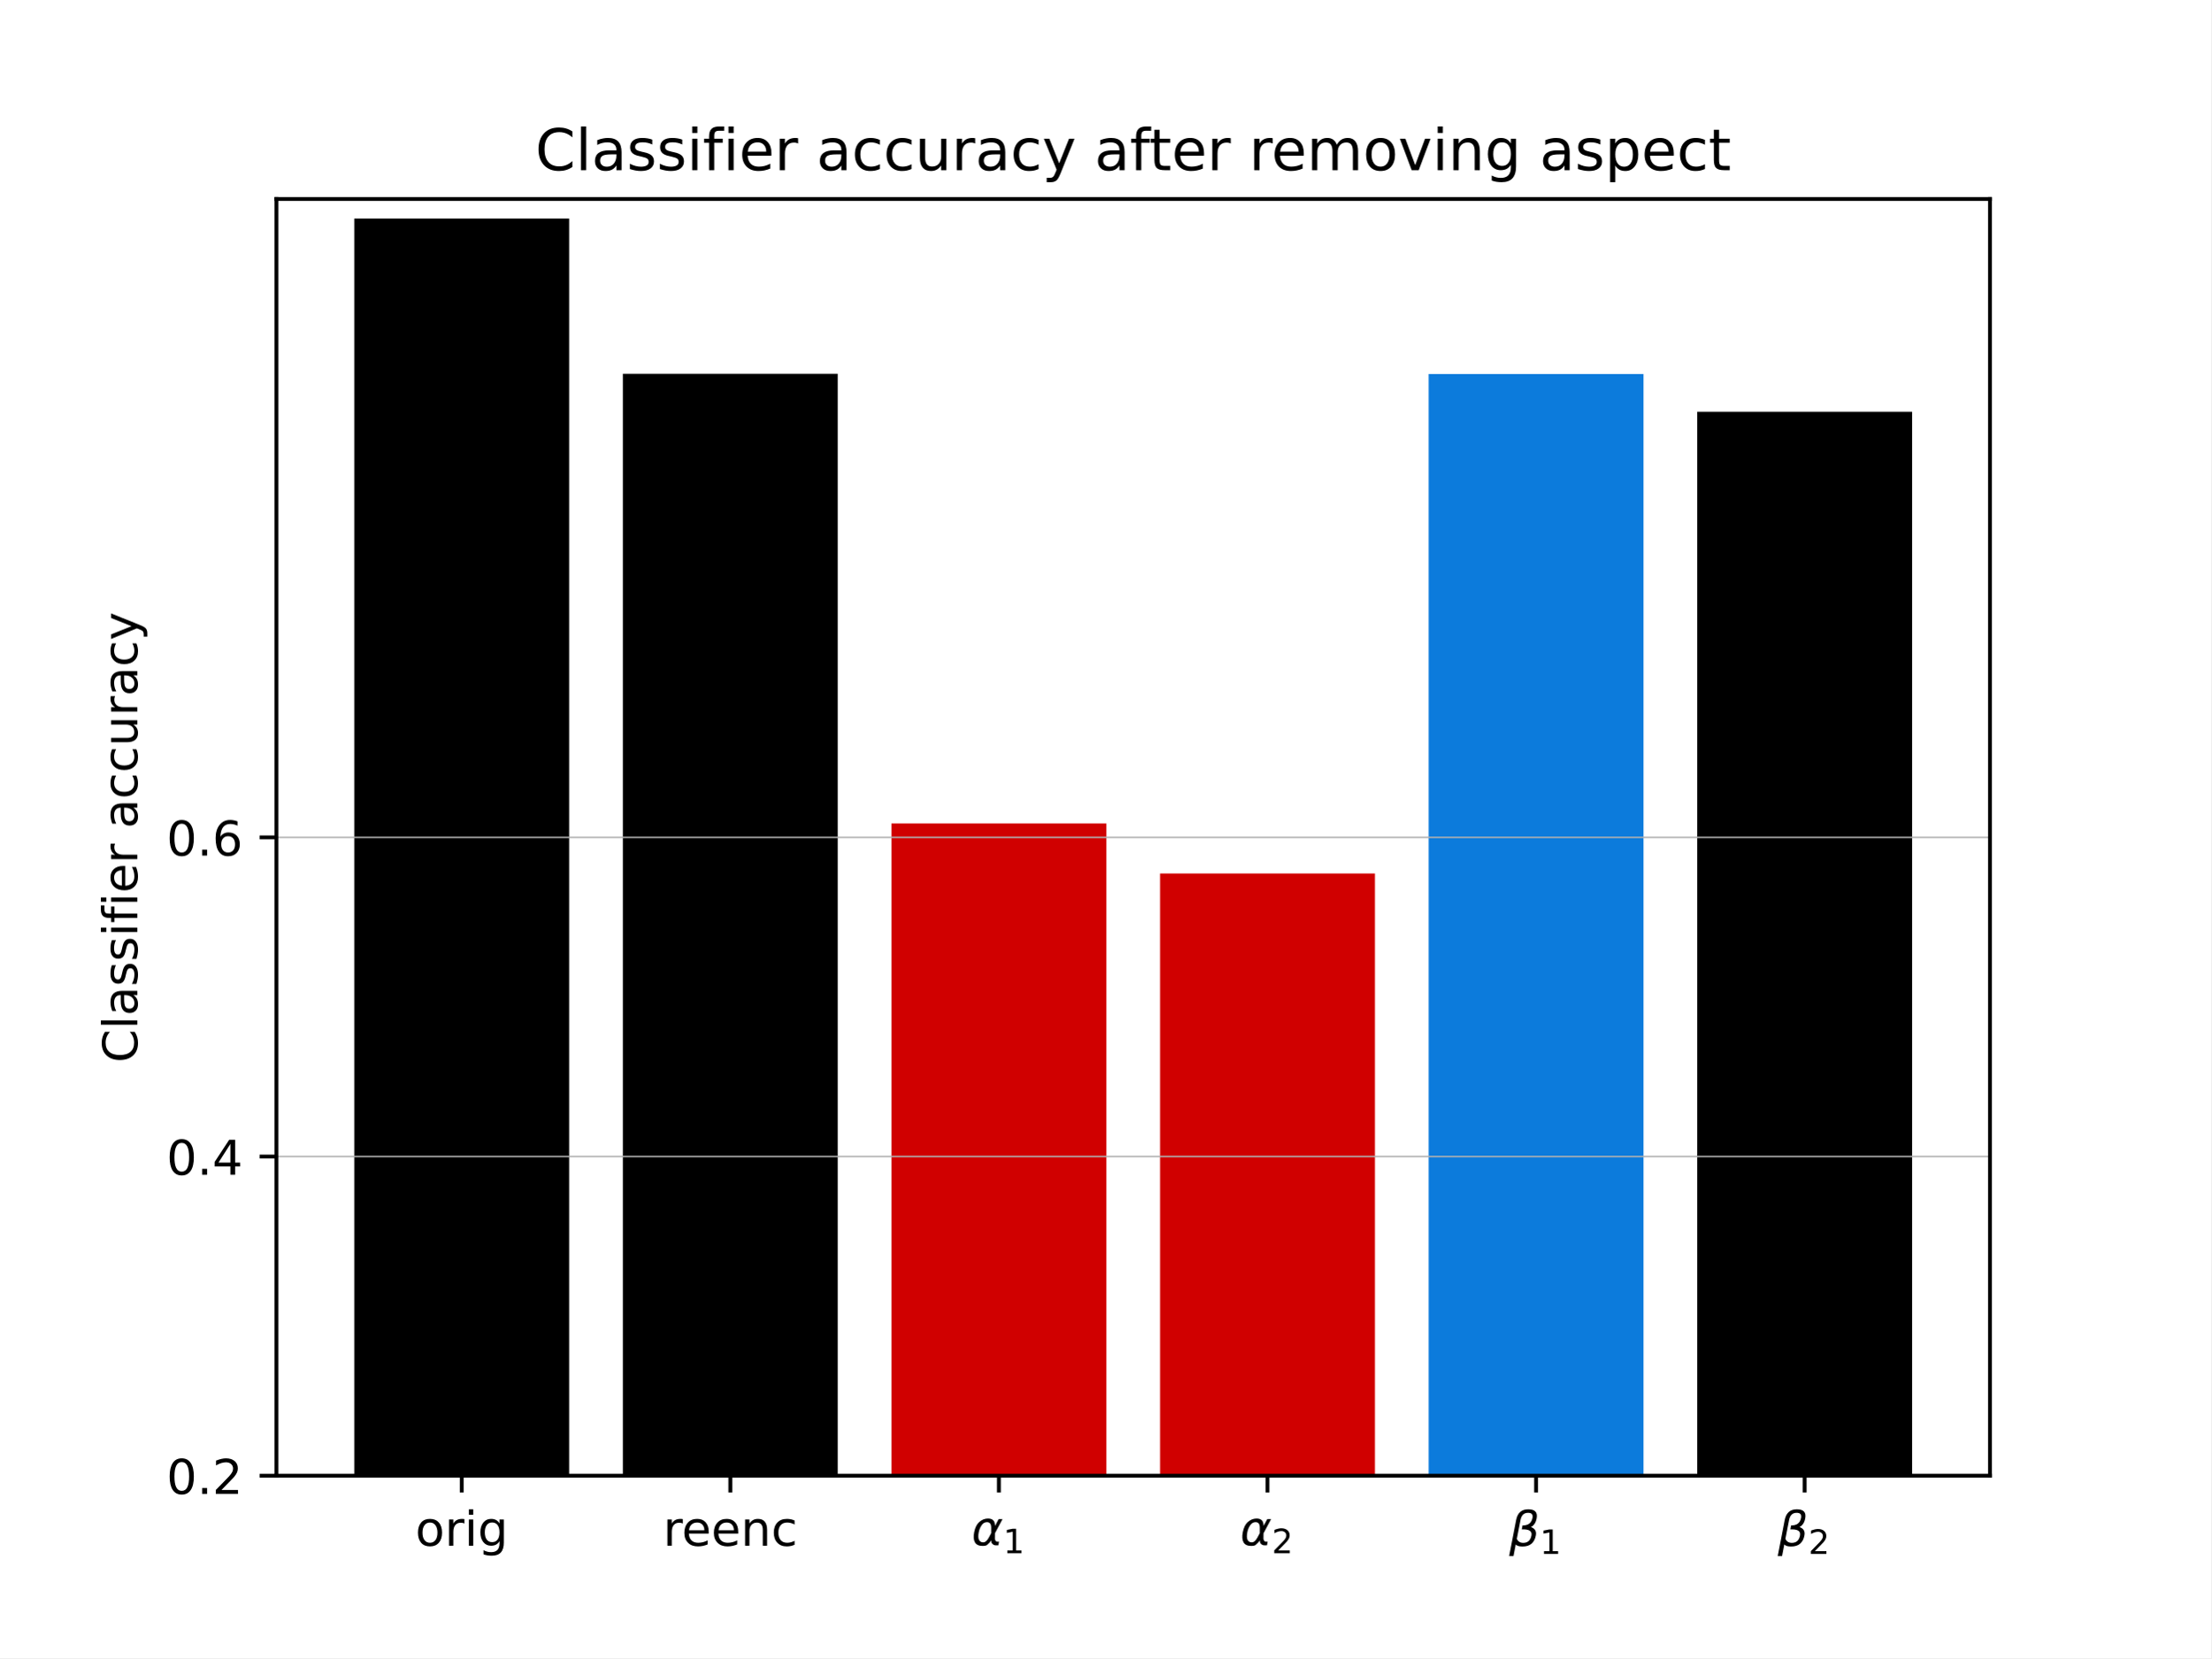
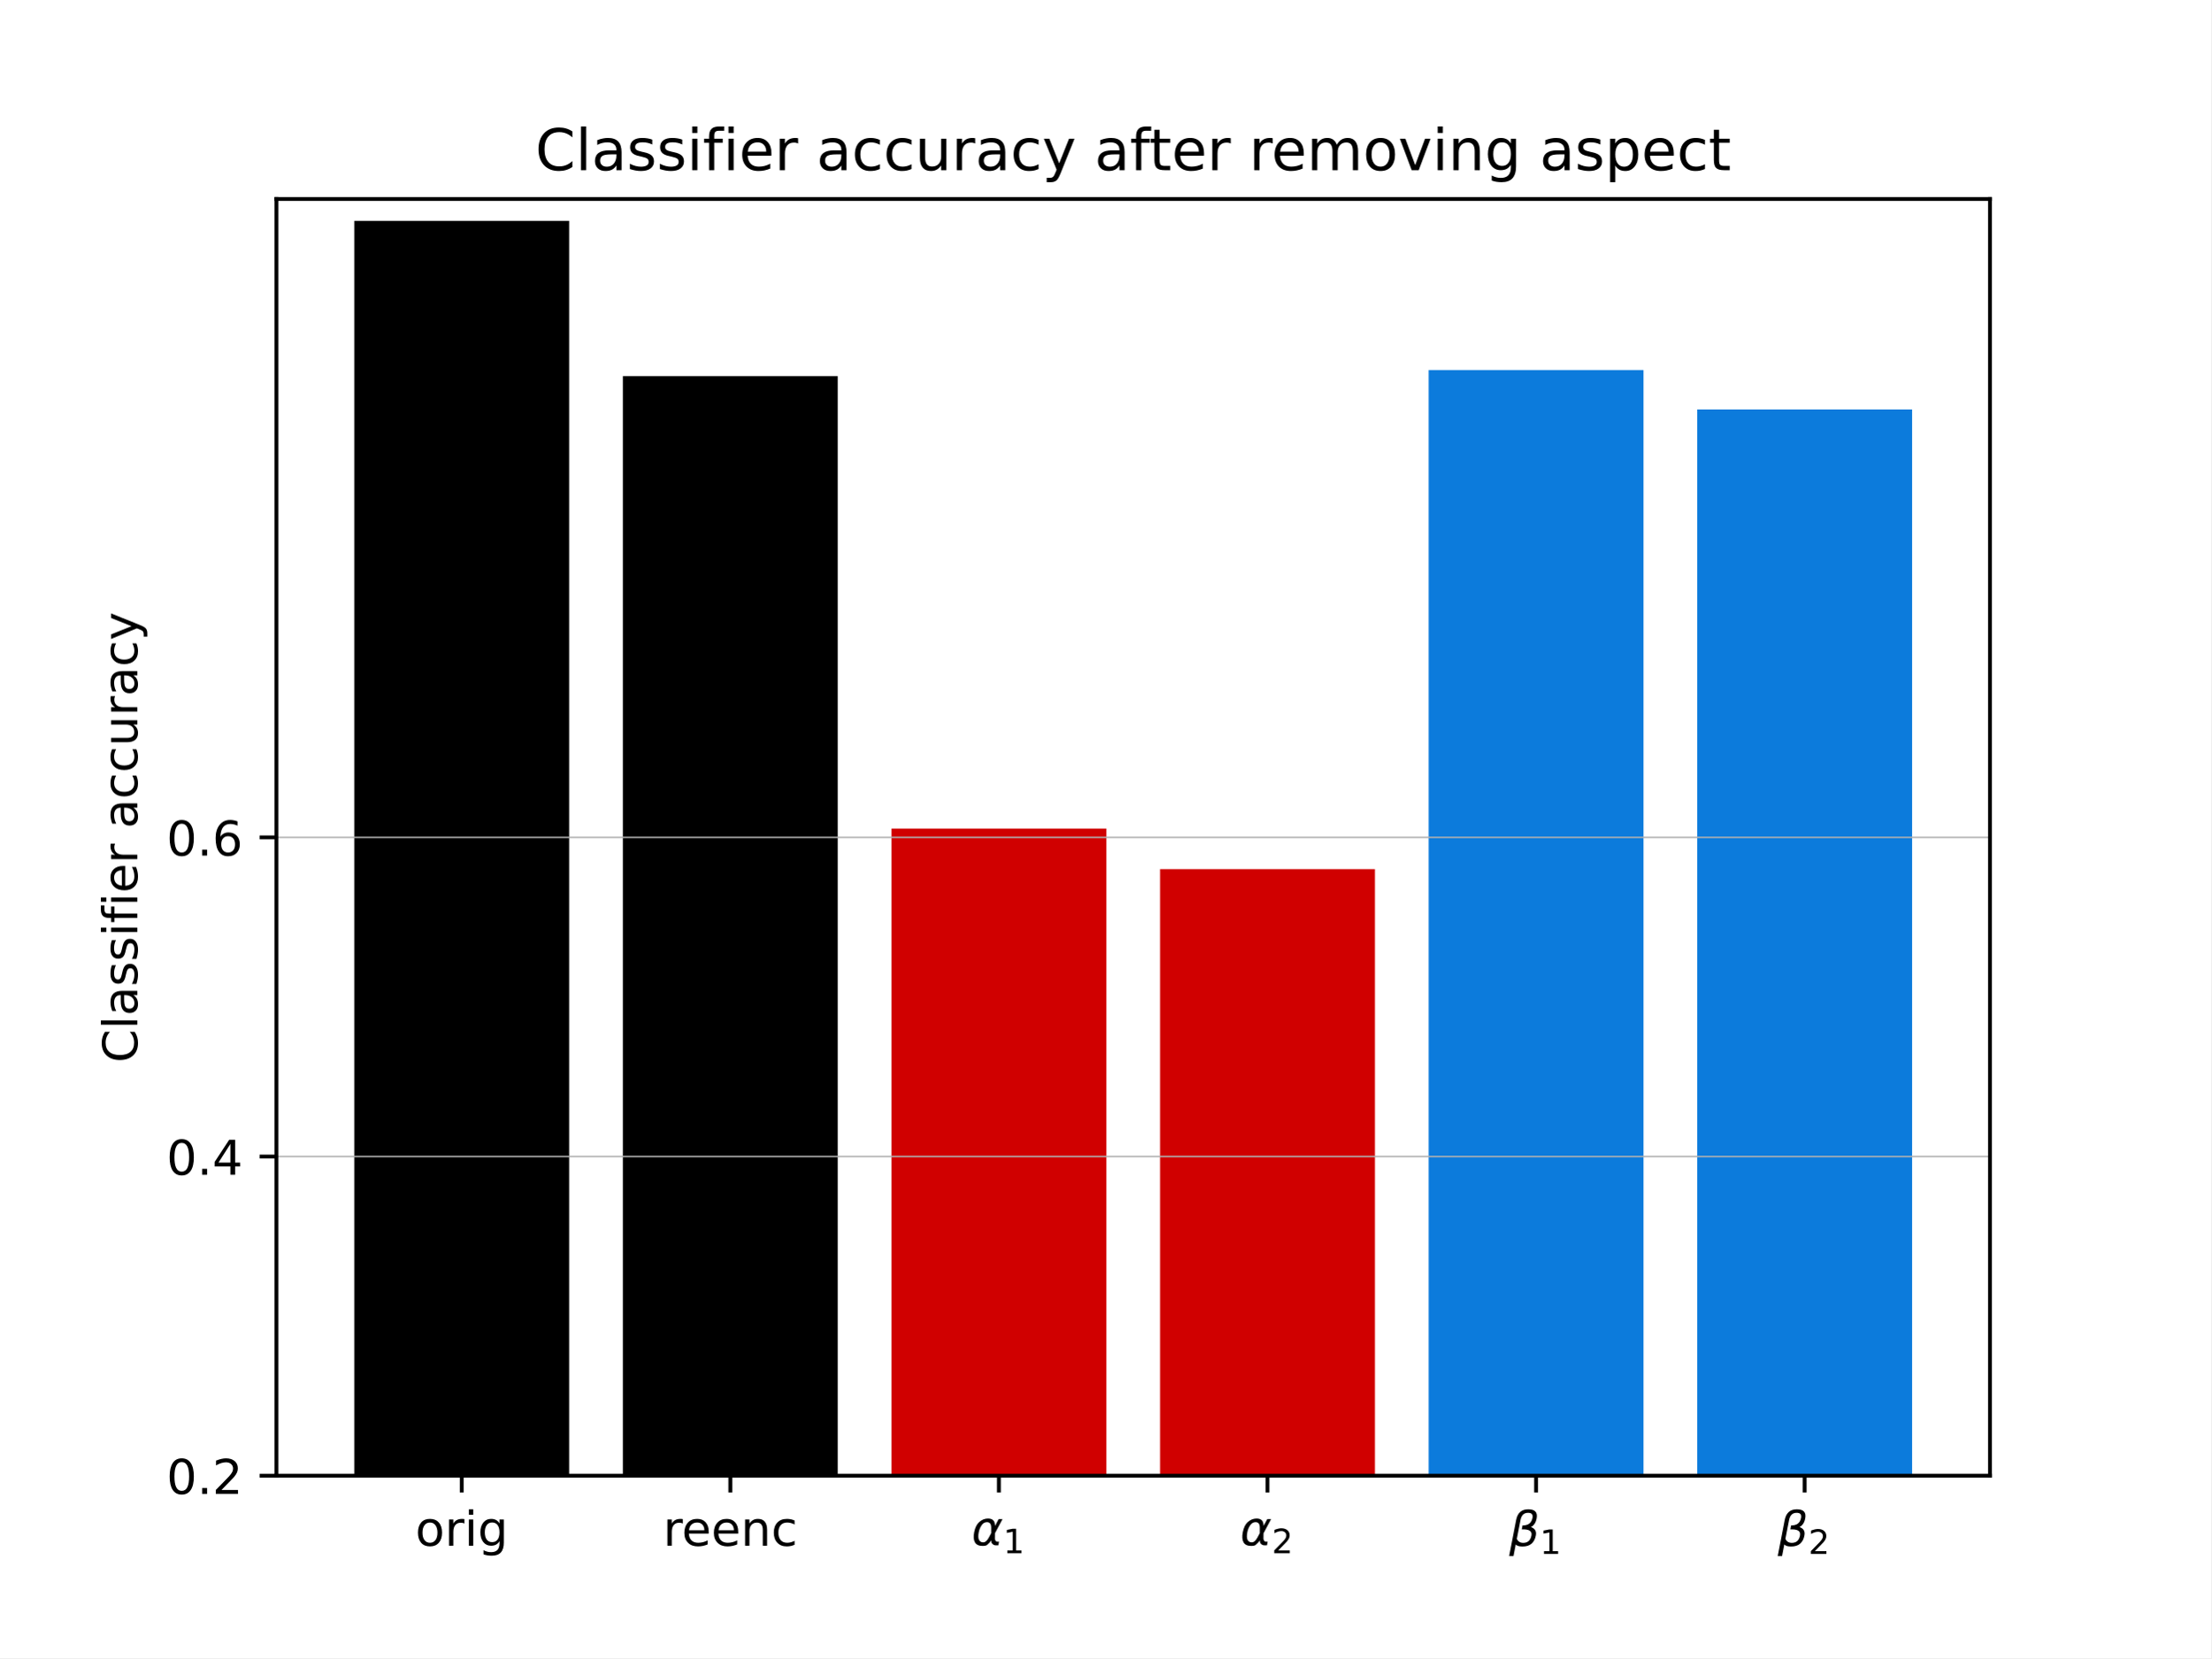
<svg xmlns="http://www.w3.org/2000/svg" xmlns:xlink="http://www.w3.org/1999/xlink" height="345.6pt" version="1.1" viewBox="0 0 460.8 345.6" width="460.8pt">
  <defs>
    <style type="text/css">*{stroke-linecap:butt;stroke-linejoin:round;}</style>
  </defs>
  <g id="figure_1">
    <g id="patch_1">
      <path d="M 0 345.6  L 460.8 345.6  L 460.8 0  L 0 0  z " style="fill:#ffffff;" />
    </g>
    <g id="axes_1">
      <g id="patch_2">
        <path d="M 57.6 307.584  L 414.72 307.584  L 414.72 41.472  L 57.6 41.472  z " style="fill:#ffffff;" />
      </g>
      <g id="patch_3">
-         <path clip-path="url(#p115af329d2)" d="M 73.833 374.112  L 118.613 374.112  L 118.613 45.546  L 73.833 45.546  z " />
+         <path clip-path="url(#p1c1a135cb2)" d="M 73.833 374.112  L 118.613 374.112  L 118.613 46.031  L 73.833 46.031  z " />
      </g>
      <g id="patch_4">
-         <path clip-path="url(#p115af329d2)" d="M 129.808 374.112  L 174.588 374.112  L 174.588 77.908  L 129.808 77.908  z " />
+         <path clip-path="url(#p1c1a135cb2)" d="M 129.808 374.112  L 174.588 374.112  L 174.588 78.392  L 129.808 78.392  z " />
      </g>
      <g id="patch_5">
-         <path clip-path="url(#p115af329d2)" d="M 185.783 374.112  L 230.563 374.112  L 230.563 171.635  L 185.783 171.635  z " style="fill:#d00000;" />
+         <path clip-path="url(#p1c1a135cb2)" d="M 185.783 374.112  L 230.563 374.112  L 230.563 172.712  L 185.783 172.712  z " style="fill:#d00000;" />
      </g>
      <g id="patch_6">
-         <path clip-path="url(#p115af329d2)" d="M 241.757 374.112  L 286.537 374.112  L 286.537 182.063  L 241.757 182.063  z " style="fill:#d00000;" />
+         <path clip-path="url(#p1c1a135cb2)" d="M 241.757 374.112  L 286.537 374.112  L 286.537 181.147  L 241.757 181.147  z " style="fill:#d00000;" />
      </g>
      <g id="patch_7">
-         <path clip-path="url(#p115af329d2)" d="M 297.732 374.112  L 342.512 374.112  L 342.512 77.961  L 297.732 77.961  z " style="fill:#0c7bdc;" />
+         <path clip-path="url(#p1c1a135cb2)" d="M 297.732 374.112  L 342.512 374.112  L 342.512 77.136  L 297.732 77.136  z " style="fill:#0c7bdc;" />
      </g>
      <g id="patch_8">
-         <path clip-path="url(#p115af329d2)" d="M 353.707 374.112  L 398.487 374.112  L 398.487 85.823  L 353.707 85.823  z " />
+         <path clip-path="url(#p1c1a135cb2)" d="M 353.707 374.112  L 398.487 374.112  L 398.487 85.338  L 353.707 85.338  z " style="fill:#0c7bdc;" />
      </g>
      <g id="matplotlib.axis_1">
        <g id="xtick_1">
          <g id="line2d_1">
            <defs>
-               <path d="M 0 0  L 0 3.5  " id="mec8ad791c5" style="stroke:#000000;stroke-width:0.8;" />
+               <path d="M 0 0  L 0 3.5  " id="m731543cdd7" style="stroke:#000000;stroke-width:0.8;" />
            </defs>
            <g>
-               <use style="stroke:#000000;stroke-width:0.8;" x="96.223" xlink:href="#mec8ad791c5" y="307.584" />
+               <use style="stroke:#000000;stroke-width:0.8;" x="96.223" xlink:href="#m731543cdd7" y="307.584" />
            </g>
          </g>
          <g id="text_1">
            <g transform="translate(86.54457 322.1824)scale(0.1 -0.1)">
              <defs>
                <path d="M 30.609 48.391  Q 23.391 48.391 19.188 42.75  Q 14.984 37.109 14.984 27.297  Q 14.984 17.484 19.156 11.844  Q 23.344 6.203 30.609 6.203  Q 37.797 6.203 41.984 11.859  Q 46.188 17.531 46.188 27.297  Q 46.188 37.016 41.984 42.703  Q 37.797 48.391 30.609 48.391  z M 30.609 56  Q 42.328 56 49.016 48.375  Q 55.719 40.766 55.719 27.297  Q 55.719 13.875 49.016 6.219  Q 42.328 -1.422 30.609 -1.422  Q 18.844 -1.422 12.172 6.219  Q 5.516 13.875 5.516 27.297  Q 5.516 40.766 12.172 48.375  Q 18.844 56 30.609 56  z " id="DejaVuSans-111" />
                <path d="M 41.109 46.297  Q 39.594 47.172 37.812 47.578  Q 36.031 48 33.891 48  Q 26.266 48 22.188 43.047  Q 18.109 38.094 18.109 28.812  L 18.109 0  L 9.078 0  L 9.078 54.688  L 18.109 54.688  L 18.109 46.188  Q 20.953 51.172 25.484 53.578  Q 30.031 56 36.531 56  Q 37.453 56 38.578 55.875  Q 39.703 55.766 41.062 55.516  z " id="DejaVuSans-114" />
                <path d="M 9.422 54.688  L 18.406 54.688  L 18.406 0  L 9.422 0  z M 9.422 75.984  L 18.406 75.984  L 18.406 64.594  L 9.422 64.594  z " id="DejaVuSans-105" />
                <path d="M 45.406 27.984  Q 45.406 37.75 41.375 43.109  Q 37.359 48.484 30.078 48.484  Q 22.859 48.484 18.828 43.109  Q 14.797 37.75 14.797 27.984  Q 14.797 18.266 18.828 12.891  Q 22.859 7.516 30.078 7.516  Q 37.359 7.516 41.375 12.891  Q 45.406 18.266 45.406 27.984  z M 54.391 6.781  Q 54.391 -7.172 48.188 -13.984  Q 42 -20.797 29.203 -20.797  Q 24.469 -20.797 20.266 -20.094  Q 16.062 -19.391 12.109 -17.922  L 12.109 -9.188  Q 16.062 -11.328 19.922 -12.344  Q 23.781 -13.375 27.781 -13.375  Q 36.625 -13.375 41.016 -8.766  Q 45.406 -4.156 45.406 5.172  L 45.406 9.625  Q 42.625 4.781 38.281 2.391  Q 33.938 0 27.875 0  Q 17.828 0 11.672 7.656  Q 5.516 15.328 5.516 27.984  Q 5.516 40.672 11.672 48.328  Q 17.828 56 27.875 56  Q 33.938 56 38.281 53.609  Q 42.625 51.219 45.406 46.391  L 45.406 54.688  L 54.391 54.688  z " id="DejaVuSans-103" />
              </defs>
              <use xlink:href="#DejaVuSans-111" />
              <use x="61.182" xlink:href="#DejaVuSans-114" />
              <use x="102.295" xlink:href="#DejaVuSans-105" />
              <use x="130.078" xlink:href="#DejaVuSans-103" />
            </g>
          </g>
        </g>
        <g id="xtick_2">
          <g id="line2d_2">
            <g>
-               <use style="stroke:#000000;stroke-width:0.8;" x="152.198" xlink:href="#mec8ad791c5" y="307.584" />
+               <use style="stroke:#000000;stroke-width:0.8;" x="152.198" xlink:href="#m731543cdd7" y="307.584" />
            </g>
          </g>
          <g id="text_2">
            <g transform="translate(138.1836 322.1824)scale(0.1 -0.1)">
              <defs>
                <path d="M 56.203 29.594  L 56.203 25.203  L 14.891 25.203  Q 15.484 15.922 20.484 11.062  Q 25.484 6.203 34.422 6.203  Q 39.594 6.203 44.453 7.469  Q 49.312 8.734 54.109 11.281  L 54.109 2.781  Q 49.266 0.734 44.188 -0.344  Q 39.109 -1.422 33.891 -1.422  Q 20.797 -1.422 13.156 6.188  Q 5.516 13.812 5.516 26.812  Q 5.516 40.234 12.766 48.109  Q 20.016 56 32.328 56  Q 43.359 56 49.781 48.891  Q 56.203 41.797 56.203 29.594  z M 47.219 32.234  Q 47.125 39.594 43.094 43.984  Q 39.062 48.391 32.422 48.391  Q 24.906 48.391 20.391 44.141  Q 15.875 39.891 15.188 32.172  z " id="DejaVuSans-101" />
                <path d="M 54.891 33.016  L 54.891 0  L 45.906 0  L 45.906 32.719  Q 45.906 40.484 42.875 44.328  Q 39.844 48.188 33.797 48.188  Q 26.516 48.188 22.312 43.547  Q 18.109 38.922 18.109 30.906  L 18.109 0  L 9.078 0  L 9.078 54.688  L 18.109 54.688  L 18.109 46.188  Q 21.344 51.125 25.703 53.562  Q 30.078 56 35.797 56  Q 45.219 56 50.047 50.172  Q 54.891 44.344 54.891 33.016  z " id="DejaVuSans-110" />
                <path d="M 48.781 52.594  L 48.781 44.188  Q 44.969 46.297 41.141 47.344  Q 37.312 48.391 33.406 48.391  Q 24.656 48.391 19.812 42.844  Q 14.984 37.312 14.984 27.297  Q 14.984 17.281 19.812 11.734  Q 24.656 6.203 33.406 6.203  Q 37.312 6.203 41.141 7.25  Q 44.969 8.297 48.781 10.406  L 48.781 2.094  Q 45.016 0.344 40.984 -0.531  Q 36.969 -1.422 32.422 -1.422  Q 20.062 -1.422 12.781 6.344  Q 5.516 14.109 5.516 27.297  Q 5.516 40.672 12.859 48.328  Q 20.219 56 33.016 56  Q 37.156 56 41.109 55.141  Q 45.062 54.297 48.781 52.594  z " id="DejaVuSans-99" />
              </defs>
              <use xlink:href="#DejaVuSans-114" />
              <use x="38.863" xlink:href="#DejaVuSans-101" />
              <use x="100.387" xlink:href="#DejaVuSans-101" />
              <use x="161.91" xlink:href="#DejaVuSans-110" />
              <use x="225.289" xlink:href="#DejaVuSans-99" />
            </g>
          </g>
        </g>
        <g id="xtick_3">
          <g id="line2d_3">
            <g>
-               <use style="stroke:#000000;stroke-width:0.8;" x="208.173" xlink:href="#mec8ad791c5" y="307.584" />
+               <use style="stroke:#000000;stroke-width:0.8;" x="208.173" xlink:href="#m731543cdd7" y="307.584" />
            </g>
          </g>
          <g id="text_3">
            <g transform="translate(202.4725 322.1824)scale(0.1 -0.1)">
              <defs>
                <path d="M 40.922 25.438  L 40.969 36.719  Q 41.016 48.25 32.328 48.297  Q 25.828 48.344 21.781 42.922  Q 16.703 36.234 14.984 27.297  Q 12.891 16.547 15.531 11.422  Q 18.266 6.203 24.172 6.203  Q 30.719 6.203 36.234 16.609  z M 33.844 55.906  Q 49.078 56.156 48.875 40.375  Q 48.875 40.375 56.5 54.688  L 64.5 54.688  L 48.734 25.047  L 48.578 14.359  Q 48.578 11.969 49.906 9.969  Q 51.422 7.625 52.984 7.625  L 57.328 7.625  L 55.859 0  L 50.438 0  Q 45.844 0 42.531 4.109  Q 40.969 6.156 40.922 10.453  Q 37.75 5.219 32.281 0.781  Q 29.688 -1.266 22.703 -1.219  Q 11.281 -1.125 7.125 6.203  Q 2.875 13.812 5.516 27.297  Q 8.344 41.797 15.766 48.391  Q 24.125 55.766 33.844 55.906  z " id="DejaVuSans-Oblique-945" />
                <path d="M 12.406 8.297  L 28.516 8.297  L 28.516 63.922  L 10.984 60.406  L 10.984 69.391  L 28.422 72.906  L 38.281 72.906  L 38.281 8.297  L 54.391 8.297  L 54.391 0  L 12.406 0  z " id="DejaVuSans-49" />
              </defs>
              <use transform="translate(0 0.84375)" xlink:href="#DejaVuSans-Oblique-945" />
              <use transform="translate(65.91797 -15.5625)scale(0.7)" xlink:href="#DejaVuSans-49" />
            </g>
          </g>
        </g>
        <g id="xtick_4">
          <g id="line2d_4">
            <g>
-               <use style="stroke:#000000;stroke-width:0.8;" x="264.147" xlink:href="#mec8ad791c5" y="307.584" />
+               <use style="stroke:#000000;stroke-width:0.8;" x="264.147" xlink:href="#m731543cdd7" y="307.584" />
            </g>
          </g>
          <g id="text_4">
            <g transform="translate(258.4475 322.1824)scale(0.1 -0.1)">
              <defs>
                <path d="M 19.188 8.297  L 53.609 8.297  L 53.609 0  L 7.328 0  L 7.328 8.297  Q 12.938 14.109 22.625 23.891  Q 32.328 33.688 34.812 36.531  Q 39.547 41.844 41.422 45.531  Q 43.312 49.219 43.312 52.781  Q 43.312 58.594 39.234 62.25  Q 35.156 65.922 28.609 65.922  Q 23.969 65.922 18.812 64.312  Q 13.672 62.703 7.812 59.422  L 7.812 69.391  Q 13.766 71.781 18.938 73  Q 24.125 74.219 28.422 74.219  Q 39.75 74.219 46.484 68.547  Q 53.219 62.891 53.219 53.422  Q 53.219 48.922 51.531 44.891  Q 49.859 40.875 45.406 35.406  Q 44.188 33.984 37.641 27.219  Q 31.109 20.453 19.188 8.297  z " id="DejaVuSans-50" />
              </defs>
              <use transform="translate(0 0.84375)" xlink:href="#DejaVuSans-Oblique-945" />
              <use transform="translate(65.91797 -15.5625)scale(0.7)" xlink:href="#DejaVuSans-50" />
            </g>
          </g>
        </g>
        <g id="xtick_5">
          <g id="line2d_5">
            <g>
-               <use style="stroke:#000000;stroke-width:0.8;" x="320.122" xlink:href="#mec8ad791c5" y="307.584" />
+               <use style="stroke:#000000;stroke-width:0.8;" x="320.122" xlink:href="#m731543cdd7" y="307.584" />
            </g>
          </g>
          <g id="text_5">
            <g transform="translate(314.5224 322.284)scale(0.1 -0.1)">
              <defs>
                <path d="M 13.625 3.375  L 8.938 -20.797  L -0.094 -20.797  L 14.5 54.344  Q 18.844 76.609 39.656 76.609  Q 60.75 76.609 57.172 57.812  Q 54.734 44.438 45.219 39.547  Q 58.016 35.156 55.516 22.125  Q 51.125 -1.078 27.484 -1.031  Q 17.141 -0.984 13.625 3.375  z M 15.922 15.094  Q 19.672 6.594 29.297 6.641  Q 43.359 6.641 46.344 21.969  Q 49.031 35.75 26.172 34.672  L 27.781 42.969  Q 45.453 42.672 48.531 58.594  Q 50.641 69.344 39.203 69.281  Q 26.422 69.281 23.484 54.047  z " id="DejaVuSans-Oblique-946" />
              </defs>
              <use transform="translate(0 0.390625)" xlink:href="#DejaVuSans-Oblique-946" />
              <use transform="translate(63.81836 -16.01562)scale(0.7)" xlink:href="#DejaVuSans-49" />
            </g>
          </g>
        </g>
        <g id="xtick_6">
          <g id="line2d_6">
            <g>
-               <use style="stroke:#000000;stroke-width:0.8;" x="376.097" xlink:href="#mec8ad791c5" y="307.584" />
+               <use style="stroke:#000000;stroke-width:0.8;" x="376.097" xlink:href="#m731543cdd7" y="307.584" />
            </g>
          </g>
          <g id="text_6">
            <g transform="translate(370.4973 322.284)scale(0.1 -0.1)">
              <use transform="translate(0 0.390625)" xlink:href="#DejaVuSans-Oblique-946" />
              <use transform="translate(63.81836 -16.01562)scale(0.7)" xlink:href="#DejaVuSans-50" />
            </g>
          </g>
        </g>
      </g>
      <g id="matplotlib.axis_2">
        <g id="ytick_1">
          <g id="line2d_7">
-             <path clip-path="url(#p115af329d2)" d="M 57.6 307.584  L 414.72 307.584  " style="fill:none;stroke:#b0b0b0;stroke-linecap:square;stroke-width:0.3;" />
+             <path clip-path="url(#p1c1a135cb2)" d="M 57.6 307.584  L 414.72 307.584  " style="fill:none;stroke:#b0b0b0;stroke-linecap:square;stroke-width:0.3;" />
          </g>
          <g id="line2d_8">
            <defs>
-               <path d="M 0 0  L -3.5 0  " id="mc1dfd4b801" style="stroke:#000000;stroke-width:0.8;" />
+               <path d="M 0 0  L -3.5 0  " id="m4add9dc4ff" style="stroke:#000000;stroke-width:0.8;" />
            </defs>
            <g>
-               <use style="stroke:#000000;stroke-width:0.8;" x="57.6" xlink:href="#mc1dfd4b801" y="307.584" />
+               <use style="stroke:#000000;stroke-width:0.8;" x="57.6" xlink:href="#m4add9dc4ff" y="307.584" />
            </g>
          </g>
          <g id="text_7">
            <g transform="translate(34.69687 311.3832)scale(0.1 -0.1)">
              <defs>
                <path d="M 31.781 66.406  Q 24.172 66.406 20.328 58.906  Q 16.5 51.422 16.5 36.375  Q 16.5 21.391 20.328 13.891  Q 24.172 6.391 31.781 6.391  Q 39.453 6.391 43.281 13.891  Q 47.125 21.391 47.125 36.375  Q 47.125 51.422 43.281 58.906  Q 39.453 66.406 31.781 66.406  z M 31.781 74.219  Q 44.047 74.219 50.516 64.516  Q 56.984 54.828 56.984 36.375  Q 56.984 17.969 50.516 8.266  Q 44.047 -1.422 31.781 -1.422  Q 19.531 -1.422 13.062 8.266  Q 6.594 17.969 6.594 36.375  Q 6.594 54.828 13.062 64.516  Q 19.531 74.219 31.781 74.219  z " id="DejaVuSans-48" />
                <path d="M 10.688 12.406  L 21 12.406  L 21 0  L 10.688 0  z " id="DejaVuSans-46" />
              </defs>
              <use xlink:href="#DejaVuSans-48" />
              <use x="63.623" xlink:href="#DejaVuSans-46" />
              <use x="95.41" xlink:href="#DejaVuSans-50" />
            </g>
          </g>
        </g>
        <g id="ytick_2">
          <g id="line2d_9">
-             <path clip-path="url(#p115af329d2)" d="M 57.6 241.056  L 414.72 241.056  " style="fill:none;stroke:#b0b0b0;stroke-linecap:square;stroke-width:0.3;" />
+             <path clip-path="url(#p1c1a135cb2)" d="M 57.6 241.056  L 414.72 241.056  " style="fill:none;stroke:#b0b0b0;stroke-linecap:square;stroke-width:0.3;" />
          </g>
          <g id="line2d_10">
            <g>
-               <use style="stroke:#000000;stroke-width:0.8;" x="57.6" xlink:href="#mc1dfd4b801" y="241.056" />
+               <use style="stroke:#000000;stroke-width:0.8;" x="57.6" xlink:href="#m4add9dc4ff" y="241.056" />
            </g>
          </g>
          <g id="text_8">
            <g transform="translate(34.69687 244.8552)scale(0.1 -0.1)">
              <defs>
                <path d="M 37.797 64.312  L 12.891 25.391  L 37.797 25.391  z M 35.203 72.906  L 47.609 72.906  L 47.609 25.391  L 58.016 25.391  L 58.016 17.188  L 47.609 17.188  L 47.609 0  L 37.797 0  L 37.797 17.188  L 4.891 17.188  L 4.891 26.703  z " id="DejaVuSans-52" />
              </defs>
              <use xlink:href="#DejaVuSans-48" />
              <use x="63.623" xlink:href="#DejaVuSans-46" />
              <use x="95.41" xlink:href="#DejaVuSans-52" />
            </g>
          </g>
        </g>
        <g id="ytick_3">
          <g id="line2d_11">
-             <path clip-path="url(#p115af329d2)" d="M 57.6 174.528  L 414.72 174.528  " style="fill:none;stroke:#b0b0b0;stroke-linecap:square;stroke-width:0.3;" />
+             <path clip-path="url(#p1c1a135cb2)" d="M 57.6 174.528  L 414.72 174.528  " style="fill:none;stroke:#b0b0b0;stroke-linecap:square;stroke-width:0.3;" />
          </g>
          <g id="line2d_12">
            <g>
-               <use style="stroke:#000000;stroke-width:0.8;" x="57.6" xlink:href="#mc1dfd4b801" y="174.528" />
+               <use style="stroke:#000000;stroke-width:0.8;" x="57.6" xlink:href="#m4add9dc4ff" y="174.528" />
            </g>
          </g>
          <g id="text_9">
            <g transform="translate(34.69687 178.3272)scale(0.1 -0.1)">
              <defs>
                <path d="M 33.016 40.375  Q 26.375 40.375 22.484 35.828  Q 18.609 31.297 18.609 23.391  Q 18.609 15.531 22.484 10.953  Q 26.375 6.391 33.016 6.391  Q 39.656 6.391 43.531 10.953  Q 47.406 15.531 47.406 23.391  Q 47.406 31.297 43.531 35.828  Q 39.656 40.375 33.016 40.375  z M 52.594 71.297  L 52.594 62.312  Q 48.875 64.062 45.094 64.984  Q 41.312 65.922 37.594 65.922  Q 27.828 65.922 22.672 59.328  Q 17.531 52.734 16.797 39.406  Q 19.672 43.656 24.016 45.922  Q 28.375 48.188 33.594 48.188  Q 44.578 48.188 50.953 41.516  Q 57.328 34.859 57.328 23.391  Q 57.328 12.156 50.688 5.359  Q 44.047 -1.422 33.016 -1.422  Q 20.359 -1.422 13.672 8.266  Q 6.984 17.969 6.984 36.375  Q 6.984 53.656 15.188 63.938  Q 23.391 74.219 37.203 74.219  Q 40.922 74.219 44.703 73.484  Q 48.484 72.75 52.594 71.297  z " id="DejaVuSans-54" />
              </defs>
              <use xlink:href="#DejaVuSans-48" />
              <use x="63.623" xlink:href="#DejaVuSans-46" />
              <use x="95.41" xlink:href="#DejaVuSans-54" />
            </g>
          </g>
        </g>
        <g id="text_10">
          <g transform="translate(28.61719 221.5007)rotate(-90)scale(0.1 -0.1)">
            <defs>
              <path d="M 64.406 67.281  L 64.406 56.891  Q 59.422 61.531 53.781 63.812  Q 48.141 66.109 41.797 66.109  Q 29.297 66.109 22.656 58.469  Q 16.016 50.828 16.016 36.375  Q 16.016 21.969 22.656 14.328  Q 29.297 6.688 41.797 6.688  Q 48.141 6.688 53.781 8.984  Q 59.422 11.281 64.406 15.922  L 64.406 5.609  Q 59.234 2.094 53.438 0.328  Q 47.656 -1.422 41.219 -1.422  Q 24.656 -1.422 15.125 8.703  Q 5.609 18.844 5.609 36.375  Q 5.609 53.953 15.125 64.078  Q 24.656 74.219 41.219 74.219  Q 47.75 74.219 53.531 72.484  Q 59.328 70.75 64.406 67.281  z " id="DejaVuSans-67" />
              <path d="M 9.422 75.984  L 18.406 75.984  L 18.406 0  L 9.422 0  z " id="DejaVuSans-108" />
              <path d="M 34.281 27.484  Q 23.391 27.484 19.188 25  Q 14.984 22.516 14.984 16.5  Q 14.984 11.719 18.141 8.906  Q 21.297 6.109 26.703 6.109  Q 34.188 6.109 38.703 11.406  Q 43.219 16.703 43.219 25.484  L 43.219 27.484  z M 52.203 31.203  L 52.203 0  L 43.219 0  L 43.219 8.297  Q 40.141 3.328 35.547 0.953  Q 30.953 -1.422 24.312 -1.422  Q 15.922 -1.422 10.953 3.297  Q 6 8.016 6 15.922  Q 6 25.141 12.172 29.828  Q 18.359 34.516 30.609 34.516  L 43.219 34.516  L 43.219 35.406  Q 43.219 41.609 39.141 45  Q 35.062 48.391 27.688 48.391  Q 23 48.391 18.547 47.266  Q 14.109 46.141 10.016 43.891  L 10.016 52.203  Q 14.938 54.109 19.578 55.047  Q 24.219 56 28.609 56  Q 40.484 56 46.344 49.844  Q 52.203 43.703 52.203 31.203  z " id="DejaVuSans-97" />
              <path d="M 44.281 53.078  L 44.281 44.578  Q 40.484 46.531 36.375 47.5  Q 32.281 48.484 27.875 48.484  Q 21.188 48.484 17.844 46.438  Q 14.5 44.391 14.5 40.281  Q 14.5 37.156 16.891 35.375  Q 19.281 33.594 26.516 31.984  L 29.594 31.297  Q 39.156 29.25 43.188 25.516  Q 47.219 21.781 47.219 15.094  Q 47.219 7.469 41.188 3.016  Q 35.156 -1.422 24.609 -1.422  Q 20.219 -1.422 15.453 -0.562  Q 10.688 0.297 5.422 2  L 5.422 11.281  Q 10.406 8.688 15.234 7.391  Q 20.062 6.109 24.812 6.109  Q 31.156 6.109 34.562 8.281  Q 37.984 10.453 37.984 14.406  Q 37.984 18.062 35.516 20.016  Q 33.062 21.969 24.703 23.781  L 21.578 24.516  Q 13.234 26.266 9.516 29.906  Q 5.812 33.547 5.812 39.891  Q 5.812 47.609 11.281 51.797  Q 16.75 56 26.812 56  Q 31.781 56 36.172 55.266  Q 40.578 54.547 44.281 53.078  z " id="DejaVuSans-115" />
              <path d="M 37.109 75.984  L 37.109 68.5  L 28.516 68.5  Q 23.688 68.5 21.797 66.547  Q 19.922 64.594 19.922 59.516  L 19.922 54.688  L 34.719 54.688  L 34.719 47.703  L 19.922 47.703  L 19.922 0  L 10.891 0  L 10.891 47.703  L 2.297 47.703  L 2.297 54.688  L 10.891 54.688  L 10.891 58.5  Q 10.891 67.625 15.141 71.797  Q 19.391 75.984 28.609 75.984  z " id="DejaVuSans-102" />
              <path id="DejaVuSans-32" />
              <path d="M 8.5 21.578  L 8.5 54.688  L 17.484 54.688  L 17.484 21.922  Q 17.484 14.156 20.5 10.266  Q 23.531 6.391 29.594 6.391  Q 36.859 6.391 41.078 11.031  Q 45.312 15.672 45.312 23.688  L 45.312 54.688  L 54.297 54.688  L 54.297 0  L 45.312 0  L 45.312 8.406  Q 42.047 3.422 37.719 1  Q 33.406 -1.422 27.688 -1.422  Q 18.266 -1.422 13.375 4.438  Q 8.5 10.297 8.5 21.578  z M 31.109 56  z " id="DejaVuSans-117" />
              <path d="M 32.172 -5.078  Q 28.375 -14.844 24.75 -17.812  Q 21.141 -20.797 15.094 -20.797  L 7.906 -20.797  L 7.906 -13.281  L 13.188 -13.281  Q 16.891 -13.281 18.938 -11.516  Q 21 -9.766 23.484 -3.219  L 25.094 0.875  L 2.984 54.688  L 12.5 54.688  L 29.594 11.922  L 46.688 54.688  L 56.203 54.688  z " id="DejaVuSans-121" />
            </defs>
            <use xlink:href="#DejaVuSans-67" />
            <use x="69.824" xlink:href="#DejaVuSans-108" />
            <use x="97.607" xlink:href="#DejaVuSans-97" />
            <use x="158.887" xlink:href="#DejaVuSans-115" />
            <use x="210.986" xlink:href="#DejaVuSans-115" />
            <use x="263.086" xlink:href="#DejaVuSans-105" />
            <use x="290.869" xlink:href="#DejaVuSans-102" />
            <use x="326.074" xlink:href="#DejaVuSans-105" />
            <use x="353.857" xlink:href="#DejaVuSans-101" />
            <use x="415.381" xlink:href="#DejaVuSans-114" />
            <use x="456.494" xlink:href="#DejaVuSans-32" />
            <use x="488.281" xlink:href="#DejaVuSans-97" />
            <use x="549.561" xlink:href="#DejaVuSans-99" />
            <use x="604.541" xlink:href="#DejaVuSans-99" />
            <use x="659.521" xlink:href="#DejaVuSans-117" />
            <use x="722.9" xlink:href="#DejaVuSans-114" />
            <use x="764.014" xlink:href="#DejaVuSans-97" />
            <use x="825.293" xlink:href="#DejaVuSans-99" />
            <use x="880.273" xlink:href="#DejaVuSans-121" />
          </g>
        </g>
      </g>
      <g id="patch_9">
        <path d="M 57.6 307.584  L 57.6 41.472  " style="fill:none;stroke:#000000;stroke-linecap:square;stroke-linejoin:miter;stroke-width:0.8;" />
      </g>
      <g id="patch_10">
        <path d="M 414.72 307.584  L 414.72 41.472  " style="fill:none;stroke:#000000;stroke-linecap:square;stroke-linejoin:miter;stroke-width:0.8;" />
      </g>
      <g id="patch_11">
        <path d="M 57.6 307.584  L 414.72 307.584  " style="fill:none;stroke:#000000;stroke-linecap:square;stroke-linejoin:miter;stroke-width:0.8;" />
      </g>
      <g id="patch_12">
        <path d="M 57.6 41.472  L 414.72 41.472  " style="fill:none;stroke:#000000;stroke-linecap:square;stroke-linejoin:miter;stroke-width:0.8;" />
      </g>
      <g id="text_11">
        <g transform="translate(111.5541 35.472)scale(0.12 -0.12)">
          <defs>
            <path d="M 18.312 70.219  L 18.312 54.688  L 36.812 54.688  L 36.812 47.703  L 18.312 47.703  L 18.312 18.016  Q 18.312 11.328 20.141 9.422  Q 21.969 7.516 27.594 7.516  L 36.812 7.516  L 36.812 0  L 27.594 0  Q 17.188 0 13.234 3.875  Q 9.281 7.766 9.281 18.016  L 9.281 47.703  L 2.688 47.703  L 2.688 54.688  L 9.281 54.688  L 9.281 70.219  z " id="DejaVuSans-116" />
            <path d="M 52 44.188  Q 55.375 50.25 60.062 53.125  Q 64.75 56 71.094 56  Q 79.641 56 84.281 50.016  Q 88.922 44.047 88.922 33.016  L 88.922 0  L 79.891 0  L 79.891 32.719  Q 79.891 40.578 77.094 44.375  Q 74.312 48.188 68.609 48.188  Q 61.625 48.188 57.562 43.547  Q 53.516 38.922 53.516 30.906  L 53.516 0  L 44.484 0  L 44.484 32.719  Q 44.484 40.625 41.703 44.406  Q 38.922 48.188 33.109 48.188  Q 26.219 48.188 22.156 43.531  Q 18.109 38.875 18.109 30.906  L 18.109 0  L 9.078 0  L 9.078 54.688  L 18.109 54.688  L 18.109 46.188  Q 21.188 51.219 25.484 53.609  Q 29.781 56 35.688 56  Q 41.656 56 45.828 52.969  Q 50 49.953 52 44.188  z " id="DejaVuSans-109" />
            <path d="M 2.984 54.688  L 12.5 54.688  L 29.594 8.797  L 46.688 54.688  L 56.203 54.688  L 35.688 0  L 23.484 0  z " id="DejaVuSans-118" />
            <path d="M 18.109 8.203  L 18.109 -20.797  L 9.078 -20.797  L 9.078 54.688  L 18.109 54.688  L 18.109 46.391  Q 20.953 51.266 25.266 53.625  Q 29.594 56 35.594 56  Q 45.562 56 51.781 48.094  Q 58.016 40.188 58.016 27.297  Q 58.016 14.406 51.781 6.484  Q 45.562 -1.422 35.594 -1.422  Q 29.594 -1.422 25.266 0.953  Q 20.953 3.328 18.109 8.203  z M 48.688 27.297  Q 48.688 37.203 44.609 42.844  Q 40.531 48.484 33.406 48.484  Q 26.266 48.484 22.188 42.844  Q 18.109 37.203 18.109 27.297  Q 18.109 17.391 22.188 11.75  Q 26.266 6.109 33.406 6.109  Q 40.531 6.109 44.609 11.75  Q 48.688 17.391 48.688 27.297  z " id="DejaVuSans-112" />
          </defs>
          <use xlink:href="#DejaVuSans-67" />
          <use x="69.824" xlink:href="#DejaVuSans-108" />
          <use x="97.607" xlink:href="#DejaVuSans-97" />
          <use x="158.887" xlink:href="#DejaVuSans-115" />
          <use x="210.986" xlink:href="#DejaVuSans-115" />
          <use x="263.086" xlink:href="#DejaVuSans-105" />
          <use x="290.869" xlink:href="#DejaVuSans-102" />
          <use x="326.074" xlink:href="#DejaVuSans-105" />
          <use x="353.857" xlink:href="#DejaVuSans-101" />
          <use x="415.381" xlink:href="#DejaVuSans-114" />
          <use x="456.494" xlink:href="#DejaVuSans-32" />
          <use x="488.281" xlink:href="#DejaVuSans-97" />
          <use x="549.561" xlink:href="#DejaVuSans-99" />
          <use x="604.541" xlink:href="#DejaVuSans-99" />
          <use x="659.521" xlink:href="#DejaVuSans-117" />
          <use x="722.9" xlink:href="#DejaVuSans-114" />
          <use x="764.014" xlink:href="#DejaVuSans-97" />
          <use x="825.293" xlink:href="#DejaVuSans-99" />
          <use x="880.273" xlink:href="#DejaVuSans-121" />
          <use x="939.453" xlink:href="#DejaVuSans-32" />
          <use x="971.24" xlink:href="#DejaVuSans-97" />
          <use x="1032.52" xlink:href="#DejaVuSans-102" />
          <use x="1065.975" xlink:href="#DejaVuSans-116" />
          <use x="1105.184" xlink:href="#DejaVuSans-101" />
          <use x="1166.707" xlink:href="#DejaVuSans-114" />
          <use x="1207.82" xlink:href="#DejaVuSans-32" />
          <use x="1239.607" xlink:href="#DejaVuSans-114" />
          <use x="1278.471" xlink:href="#DejaVuSans-101" />
          <use x="1339.994" xlink:href="#DejaVuSans-109" />
          <use x="1437.406" xlink:href="#DejaVuSans-111" />
          <use x="1498.588" xlink:href="#DejaVuSans-118" />
          <use x="1557.768" xlink:href="#DejaVuSans-105" />
          <use x="1585.551" xlink:href="#DejaVuSans-110" />
          <use x="1648.93" xlink:href="#DejaVuSans-103" />
          <use x="1712.406" xlink:href="#DejaVuSans-32" />
          <use x="1744.193" xlink:href="#DejaVuSans-97" />
          <use x="1805.473" xlink:href="#DejaVuSans-115" />
          <use x="1857.572" xlink:href="#DejaVuSans-112" />
          <use x="1921.049" xlink:href="#DejaVuSans-101" />
          <use x="1982.572" xlink:href="#DejaVuSans-99" />
          <use x="2037.553" xlink:href="#DejaVuSans-116" />
        </g>
      </g>
    </g>
  </g>
  <defs>
-     <clipPath id="p115af329d2">
+     <clipPath id="p1c1a135cb2">
      <rect height="266.112" width="357.12" x="57.6" y="41.472" />
    </clipPath>
  </defs>
</svg>
